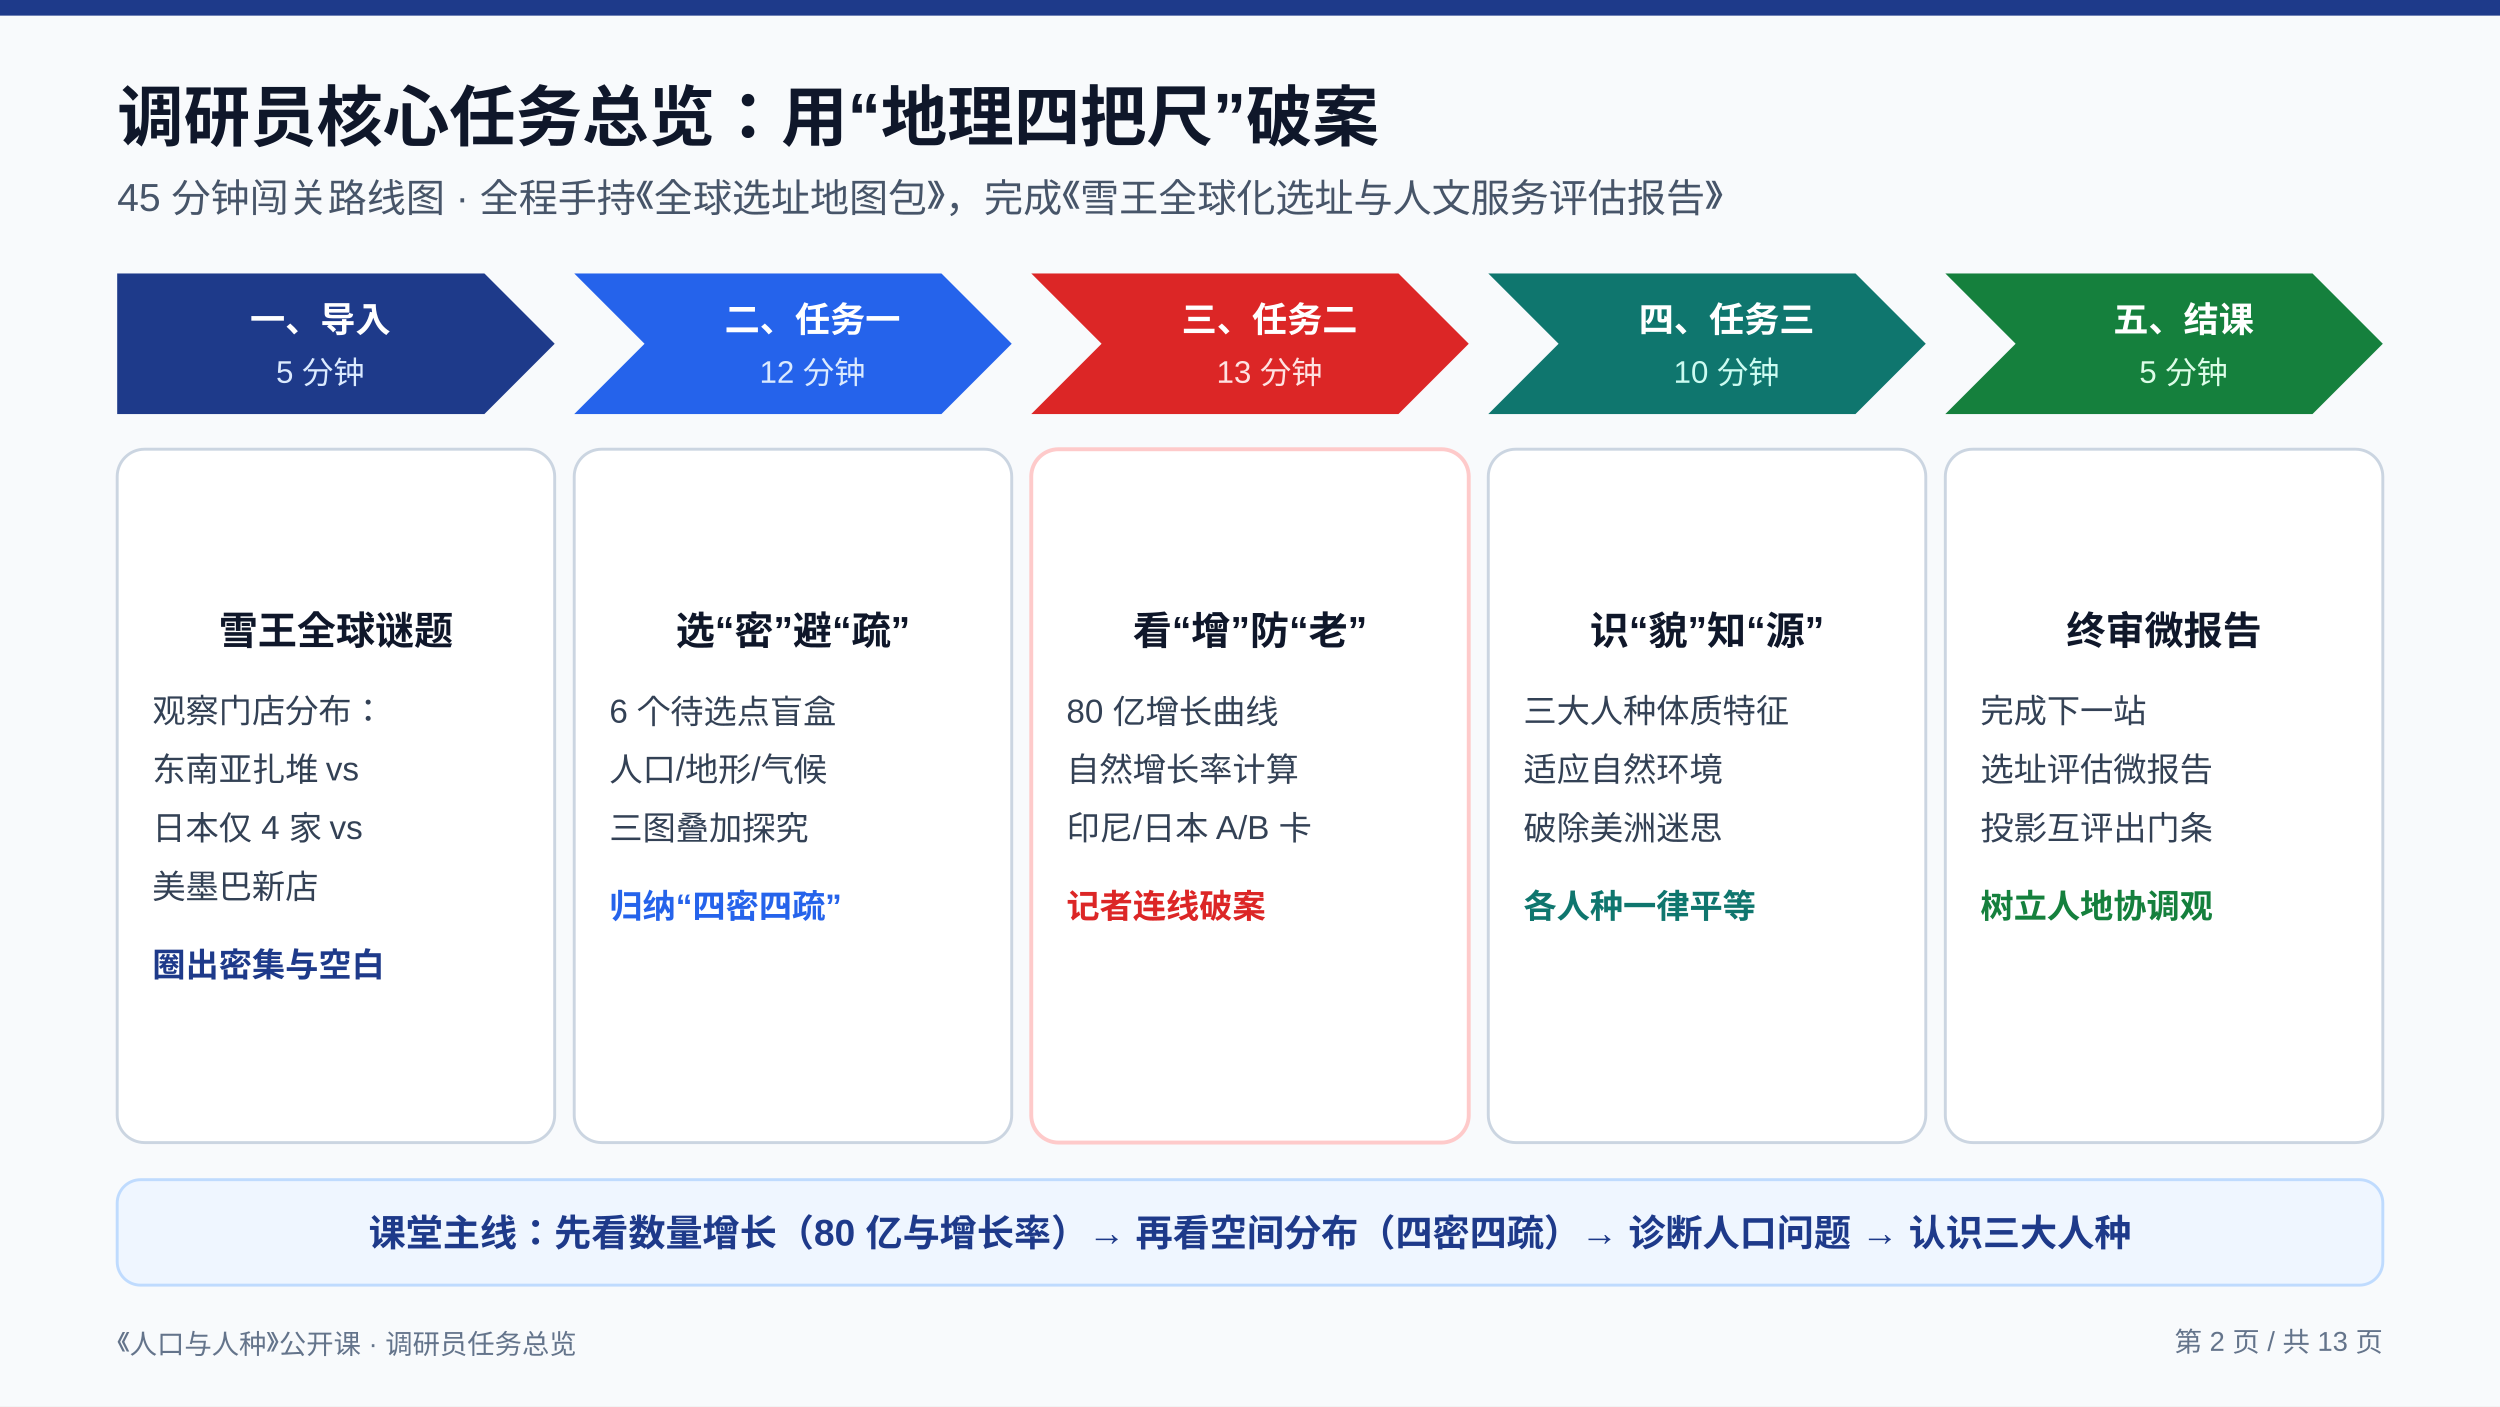
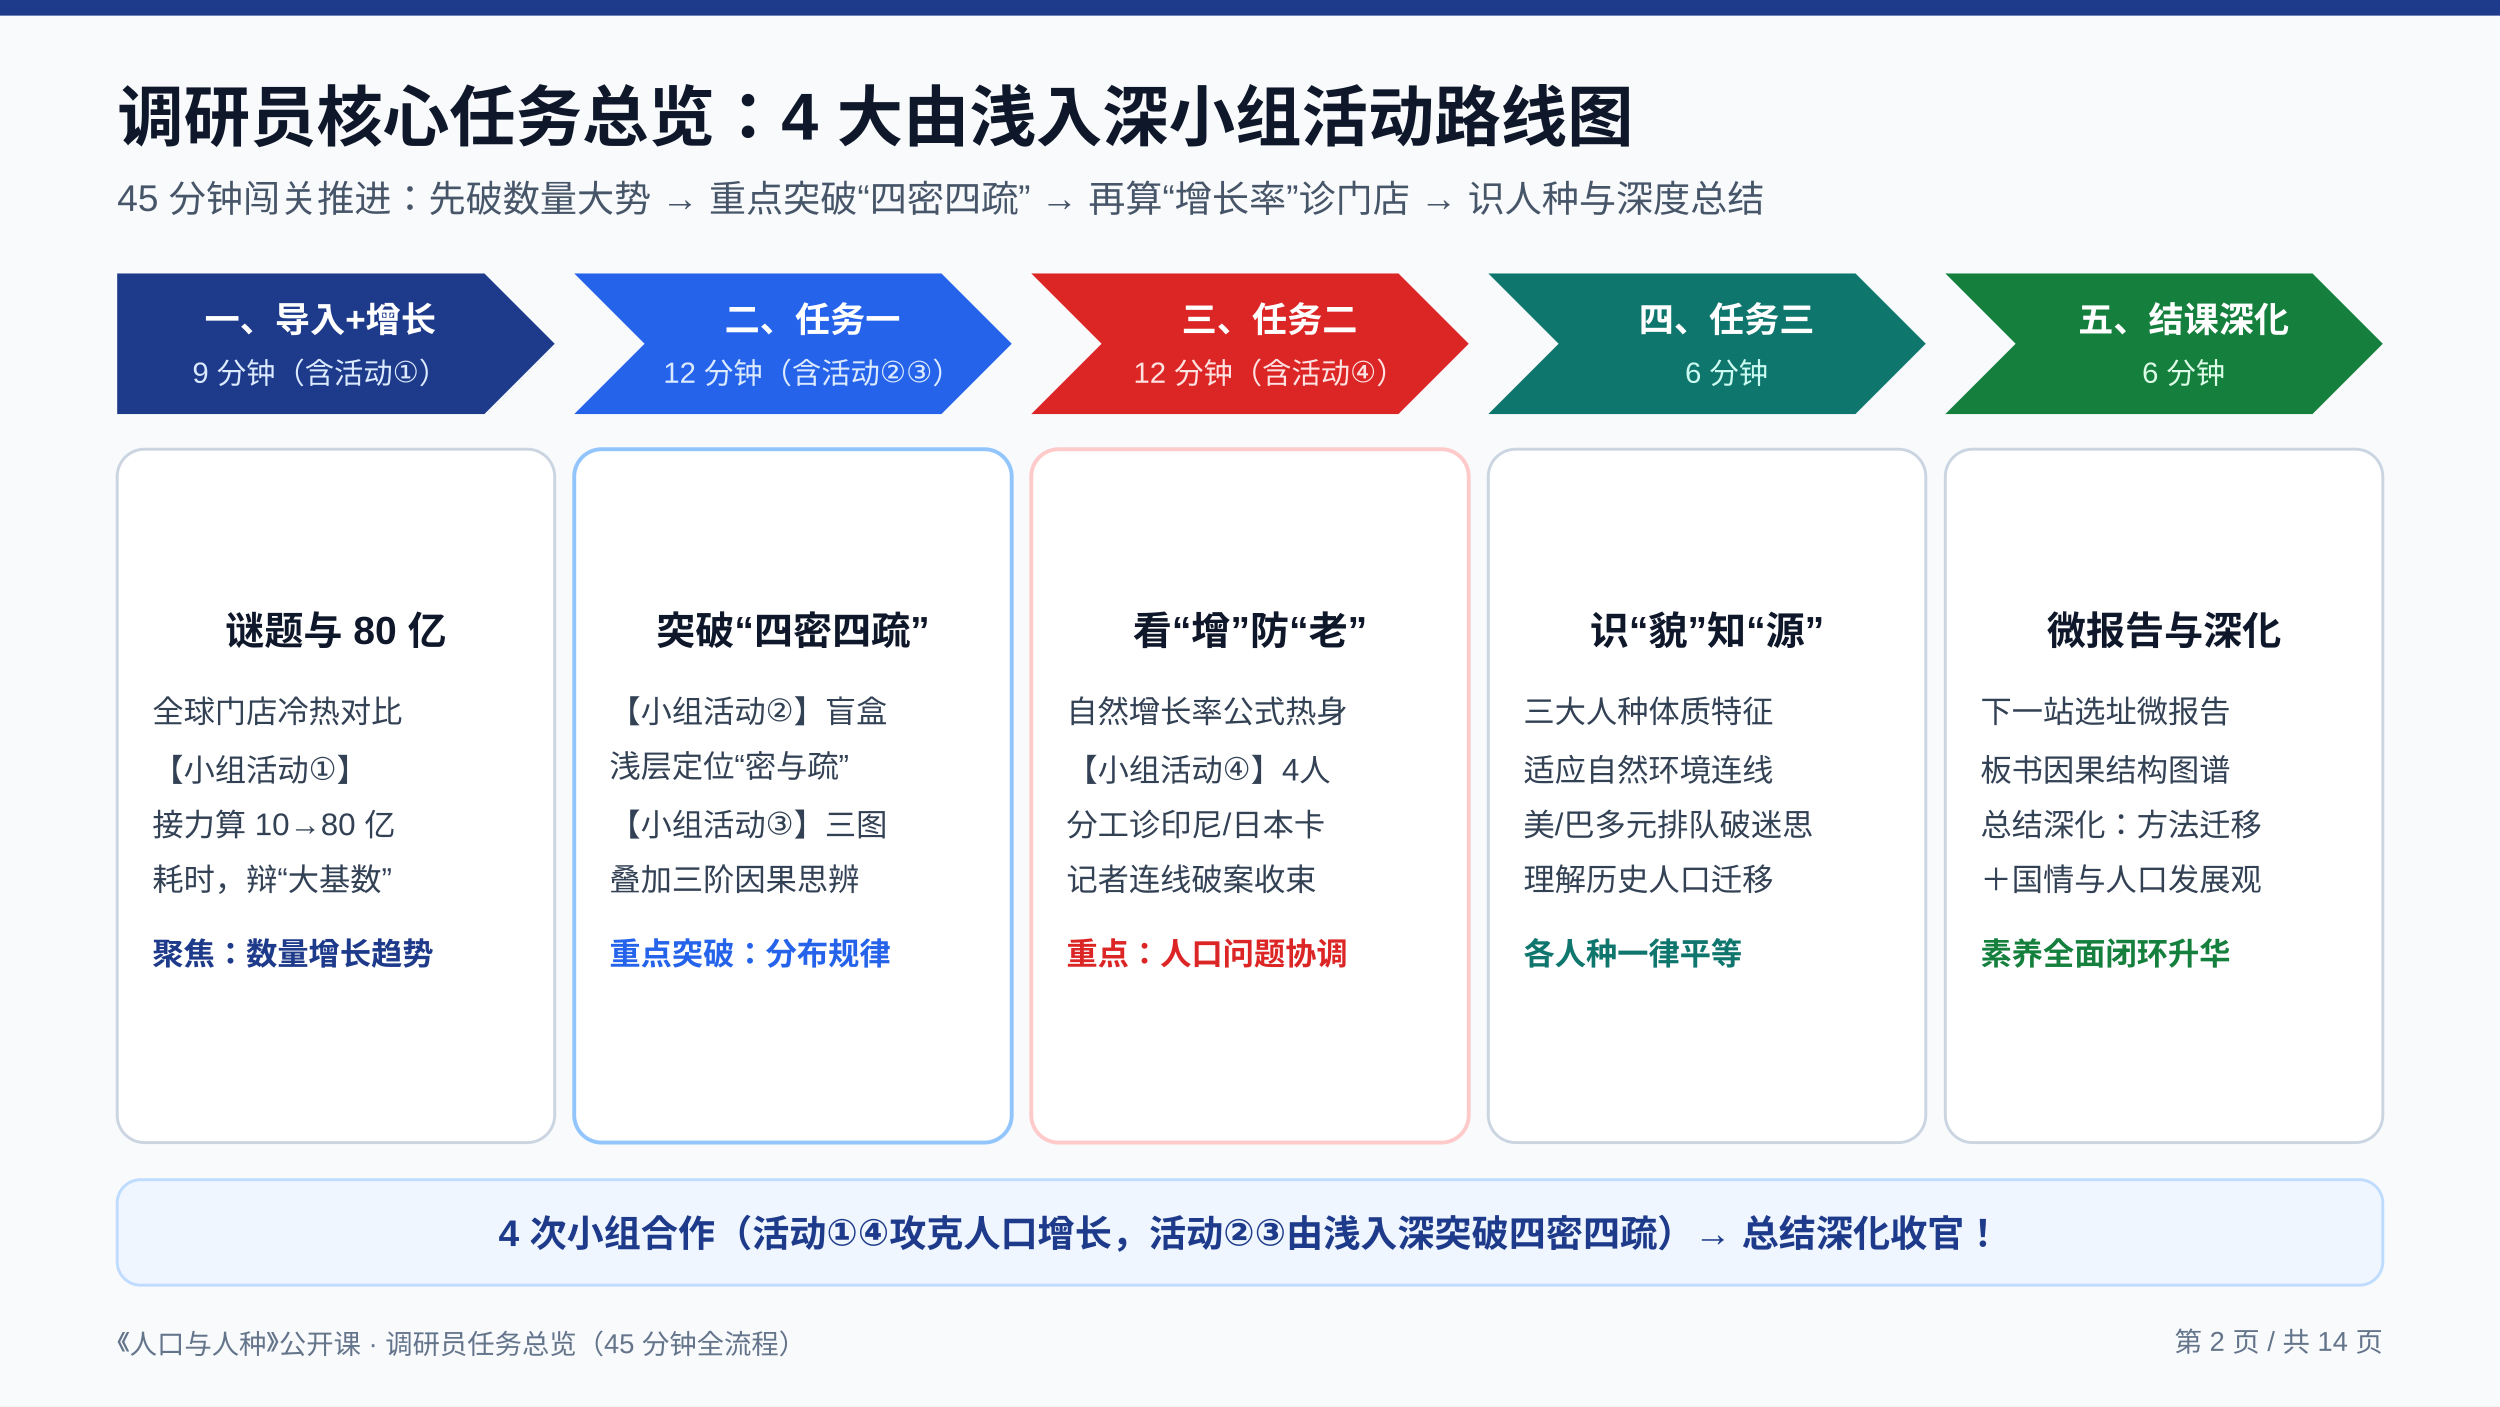
<svg xmlns="http://www.w3.org/2000/svg" viewBox="0 0 1280 720" lang="zh-CN" font-family="Microsoft YaHei, Arial" data-pptx-page-role="toc">
  <rect id="bg" data-pptx-role="background" x="0" y="0" width="1280" height="720" fill="#F8FAFC" />
  <rect id="deco-top-bar" data-pptx-role="decoration" x="0" y="0" width="1280" height="8" fill="#1E3A8A" />
  <g id="page-header" data-pptx-bounds="60 32 1160 88">
-     <text x="60" y="72" font-size="34" font-weight="bold" fill="#0F172A">调研员核心任务总览：用“地理四把尺”破案</text>
-     <text x="60" y="108" font-size="20" fill="#475569">45 分钟闯关路线图 · 全程手持《全球选址地图包》，完成《雪王全球化选址与人文服务评估报告》</text>
+     <text x="60" y="72" font-size="34" font-weight="bold" fill="#0F172A">调研员核心任务总览：4 大由浅入深小组活动路线图</text>
+     <text x="60" y="108" font-size="19" fill="#475569">45 分钟闯关推进：先破数量大势 → 重点突破“四密四疏” → 再算“增长率”诊门店 → 识人种与深度总结</text>
  </g>
  <g id="step-1" data-pptx-bounds="60 140 224 445">
    <g id="p02-chev-1" data-pptx-authoring="preset" data-pptx-object="shape" data-pptx-prst="homePlate" data-pptx-frame="60 140 224 72" fill="#1E3A8A" stroke="none">
      <path d="M 60 140 L 248 140 L 284 176 L 248 212 L 60 212 Z" />
    </g>
-     <text x="164" y="170" font-size="18" font-weight="bold" fill="#FFFFFF" text-anchor="middle">一、导入</text>
-     <text x="164" y="196" font-size="16" fill="#DBEAFE" text-anchor="middle">5 分钟</text>
+     <text x="164" y="170" font-size="18" font-weight="bold" fill="#FFFFFF" text-anchor="middle">一、导入+增长</text>
+     <text x="164" y="196" font-size="15" fill="#DBEAFE" text-anchor="middle">9 分钟（含活动①）</text>
    <rect x="60" y="230" width="224" height="355" rx="14" fill="#FFFFFF" stroke="#CBD5E1" stroke-width="1.5" />
    <use data-icon="tabler-filled/bulb" x="150" y="254" width="44" height="44" fill="#1E3A8A" />
-     <text x="172" y="330" font-size="20" font-weight="bold" fill="#0F172A" text-anchor="middle">雪王全球谜题</text>
-     <text x="78" y="370" font-size="17" fill="#334155">观察门店分布：
-       <tspan x="78" dy="30">东南亚扎堆 vs</tspan>
-       <tspan x="78" dy="30">日本仅 4 家 vs</tspan>
-       <tspan x="78" dy="30">美墨巴新店</tspan>
-       <tspan x="78" dy="40" font-weight="bold" fill="#1E3A8A">圈出密集与空白</tspan>
+     <text x="172" y="330" font-size="20" font-weight="bold" fill="#0F172A" text-anchor="middle">谜题与 80 亿</text>
+     <text x="78" y="370" font-size="16" fill="#334155">全球门店冷热对比
+       <tspan x="78" dy="30">【小组活动①】</tspan>
+       <tspan x="78" dy="28">接力算 10→80 亿</tspan>
+       <tspan x="78" dy="28">耗时，辩“大基数”</tspan>
+       <tspan x="78" dy="38" font-weight="bold" fill="#1E3A8A">聚焦：数量增长趋势</tspan>
    </text>
  </g>
  <g id="step-2" data-pptx-bounds="294 140 224 445">
    <g id="p02-chev-2" data-pptx-authoring="preset" data-pptx-object="shape" data-pptx-prst="chevron" data-pptx-frame="294 140 224 72" fill="#2563EB" stroke="none">
      <path d="M 294 140 L 482 140 L 518 176 L 482 212 L 294 212 L 330 176 Z" />
    </g>
    <text x="416" y="170" font-size="18" font-weight="bold" fill="#FFFFFF" text-anchor="middle">二、任务一</text>
-     <text x="416" y="196" font-size="16" fill="#DBEAFE" text-anchor="middle">12 分钟</text>
-     <rect x="294" y="230" width="224" height="355" rx="14" fill="#FFFFFF" stroke="#CBD5E1" stroke-width="1.5" />
+     <text x="416" y="196" font-size="15" fill="#DBEAFE" text-anchor="middle">12 分钟（含活动②③）</text>
+     <rect x="294" y="230" width="224" height="355" rx="14" fill="#FFFFFF" stroke="#93C5FD" stroke-width="2" />
    <use data-icon="tabler-filled/map-pin" x="384" y="254" width="44" height="44" fill="#2563EB" />
-     <text x="406" y="330" font-size="20" font-weight="bold" fill="#0F172A" text-anchor="middle">选“密”避“疏”</text>
-     <text x="312" y="370" font-size="17" fill="#334155">6 个待选点盲盒
-       <tspan x="312" dy="30">人口/地形/气候</tspan>
-       <tspan x="312" dy="30">三图叠加探究</tspan>
-       <tspan x="312" dy="40" font-weight="bold" fill="#2563EB">归纳“四密四疏”</tspan>
+     <text x="406" y="330" font-size="20" font-weight="bold" fill="#0F172A" text-anchor="middle">突破“四密四疏”</text>
+     <text x="312" y="370" font-size="16" fill="#334155">【小组活动②】盲盒
+       <tspan x="312" dy="28">浅层定位“密与疏”</tspan>
+       <tspan x="312" dy="30">【小组活动③】三图</tspan>
+       <tspan x="312" dy="28">叠加三阶因果思辨</tspan>
+       <tspan x="312" dy="38" font-weight="bold" fill="#2563EB">重点突破：分布规律</tspan>
    </text>
  </g>
  <g id="step-3" data-pptx-bounds="528 140 224 445">
    <g id="p02-chev-3" data-pptx-authoring="preset" data-pptx-object="shape" data-pptx-prst="chevron" data-pptx-frame="528 140 224 72" fill="#DC2626" stroke="none">
      <path d="M 528 140 L 716 140 L 752 176 L 716 212 L 528 212 L 564 176 Z" />
    </g>
    <text x="650" y="170" font-size="18" font-weight="bold" fill="#FFFFFF" text-anchor="middle">三、任务二</text>
-     <text x="650" y="196" font-size="16" fill="#FEE2E2" text-anchor="middle">13 分钟</text>
+     <text x="650" y="196" font-size="15" fill="#FEE2E2" text-anchor="middle">12 分钟（含活动④）</text>
    <rect x="528" y="230" width="224" height="355" rx="14" fill="#FFFFFF" stroke="#FECACA" stroke-width="2" />
    <use data-icon="tabler-filled/microphone" x="618" y="254" width="44" height="44" fill="#DC2626" />
    <text x="640" y="330" font-size="20" font-weight="bold" fill="#0F172A" text-anchor="middle">看“增”防“老”</text>
-     <text x="546" y="370" font-size="17" fill="#334155">80 亿增长曲线
-       <tspan x="546" dy="30">自然增长率计算</tspan>
-       <tspan x="546" dy="30">印尼/日本 A/B 卡</tspan>
-       <tspan x="546" dy="40" font-weight="bold" fill="#DC2626">记者连线破案</tspan>
+     <text x="546" y="370" font-size="16" fill="#334155">自然增长率公式热身
+       <tspan x="546" dy="30">【小组活动④】4人</tspan>
+       <tspan x="546" dy="28">分工诊印尼/日本卡</tspan>
+       <tspan x="546" dy="28">记者连线破案收束</tspan>
+       <tspan x="546" dy="38" font-weight="bold" fill="#DC2626">重点：人口问题协调</tspan>
    </text>
  </g>
  <g id="step-4" data-pptx-bounds="762 140 224 445">
    <g id="p02-chev-4" data-pptx-authoring="preset" data-pptx-object="shape" data-pptx-prst="chevron" data-pptx-frame="762 140 224 72" fill="#0F766E" stroke="none">
      <path d="M 762 140 L 950 140 L 986 176 L 950 212 L 762 212 L 798 176 Z" />
    </g>
    <text x="884" y="170" font-size="18" font-weight="bold" fill="#FFFFFF" text-anchor="middle">四、任务三</text>
-     <text x="884" y="196" font-size="16" fill="#CCFBF1" text-anchor="middle">10 分钟</text>
+     <text x="884" y="196" font-size="15" fill="#CCFBF1" text-anchor="middle">6 分钟</text>
    <rect x="762" y="230" width="224" height="355" rx="14" fill="#FFFFFF" stroke="#CBD5E1" stroke-width="1.5" />
    <use data-icon="tabler-filled/user" x="852" y="254" width="44" height="44" fill="#0F766E" />
    <text x="874" y="330" font-size="20" font-weight="bold" fill="#0F172A" text-anchor="middle">识“貌”知“源”</text>
-     <text x="780" y="370" font-size="17" fill="#334155">三大人种体质特征
-       <tspan x="780" dy="30">适应自然环境</tspan>
-       <tspan x="780" dy="30">破除美洲迷思</tspan>
-       <tspan x="780" dy="40" font-weight="bold" fill="#0F766E">各人种一律平等</tspan>
+     <text x="780" y="370" font-size="16" fill="#334155">三大人种体质特征
+       <tspan x="780" dy="30">适应自然环境连线</tspan>
+       <tspan x="780" dy="28">美/巴多元排队破迷思</tspan>
+       <tspan x="780" dy="28">理解历史人口迁移</tspan>
+       <tspan x="780" dy="38" font-weight="bold" fill="#0F766E">各人种一律平等</tspan>
    </text>
  </g>
  <g id="step-5" data-pptx-bounds="996 140 224 445">
    <g id="p02-chev-5" data-pptx-authoring="preset" data-pptx-object="shape" data-pptx-prst="chevron" data-pptx-frame="996 140 224 72" fill="#15803D" stroke="none">
      <path d="M 996 140 L 1184 140 L 1220 176 L 1184 212 L 996 212 L 1032 176 Z" />
    </g>
-     <text x="1118" y="170" font-size="18" font-weight="bold" fill="#FFFFFF" text-anchor="middle">五、结课</text>
-     <text x="1118" y="196" font-size="16" fill="#DCFCE7" text-anchor="middle">5 分钟</text>
+     <text x="1118" y="170" font-size="18" font-weight="bold" fill="#FFFFFF" text-anchor="middle">五、结课深化</text>
+     <text x="1118" y="196" font-size="15" fill="#DCFCE7" text-anchor="middle">6 分钟</text>
    <rect x="996" y="230" width="224" height="355" rx="14" fill="#FFFFFF" stroke="#CBD5E1" stroke-width="1.5" />
    <use data-icon="tabler-filled/clipboard-check" x="1086" y="254" width="44" height="44" fill="#15803D" />
-     <text x="1108" y="330" font-size="20" font-weight="bold" fill="#0F172A" text-anchor="middle">终审微报告</text>
-     <text x="1014" y="370" font-size="17" fill="#334155">完成下一站
-       <tspan x="1014" dy="30">选址评估微报告</tspan>
-       <tspan x="1014" dy="30">投影互评出门条</tspan>
-       <tspan x="1014" dy="40" font-weight="bold" fill="#15803D">树立人地协调观</tspan>
+     <text x="1108" y="330" font-size="20" font-weight="bold" fill="#0F172A" text-anchor="middle">微报告与深化</text>
+     <text x="1014" y="370" font-size="16" fill="#334155">下一站选址微报告
+       <tspan x="1014" dy="30">板书因果结构图谱</tspan>
+       <tspan x="1014" dy="28">总结深化：方法迁移</tspan>
+       <tspan x="1014" dy="28">＋国情与人口发展观</tspan>
+       <tspan x="1014" dy="38" font-weight="bold" fill="#15803D">素养全面闭环升华</tspan>
    </text>
  </g>
  <g id="mission-takeaway" data-pptx-bounds="60 604 1160 54">
    <rect x="60" y="604" width="1160" height="54" rx="12" fill="#EFF6FF" stroke="#BFDBFE" stroke-width="1.5" />
-     <text x="640" y="638" font-size="19" font-weight="bold" fill="#1E3A8A" text-anchor="middle">课堂主线：先看数量增长（80 亿与增长率）→ 再看空间分布（四密四疏）→ 诊断人口问题 → 认识三大人种</text>
+     <text x="640" y="638" font-size="19" font-weight="bold" fill="#1E3A8A" text-anchor="middle">4 次小组合作（活动①④攻克人口增长，活动②③由浅入深突破四密四疏）→ 总结深化收官！</text>
  </g>
  <g id="page-footer" data-pptx-bounds="60 672 1160 28" font-size="14" fill="#64748B">
-     <text x="60" y="692">《人口与人种》公开课 · 调研员任务总览</text>
-     <text x="1220" y="692" text-anchor="end">第 2 页 / 共 13 页</text>
+     <text x="60" y="692">《人口与人种》公开课 · 调研员任务总览（45 分钟全流程）</text>
+     <text x="1220" y="692" text-anchor="end">第 2 页 / 共 14 页</text>
  </g>
</svg>
